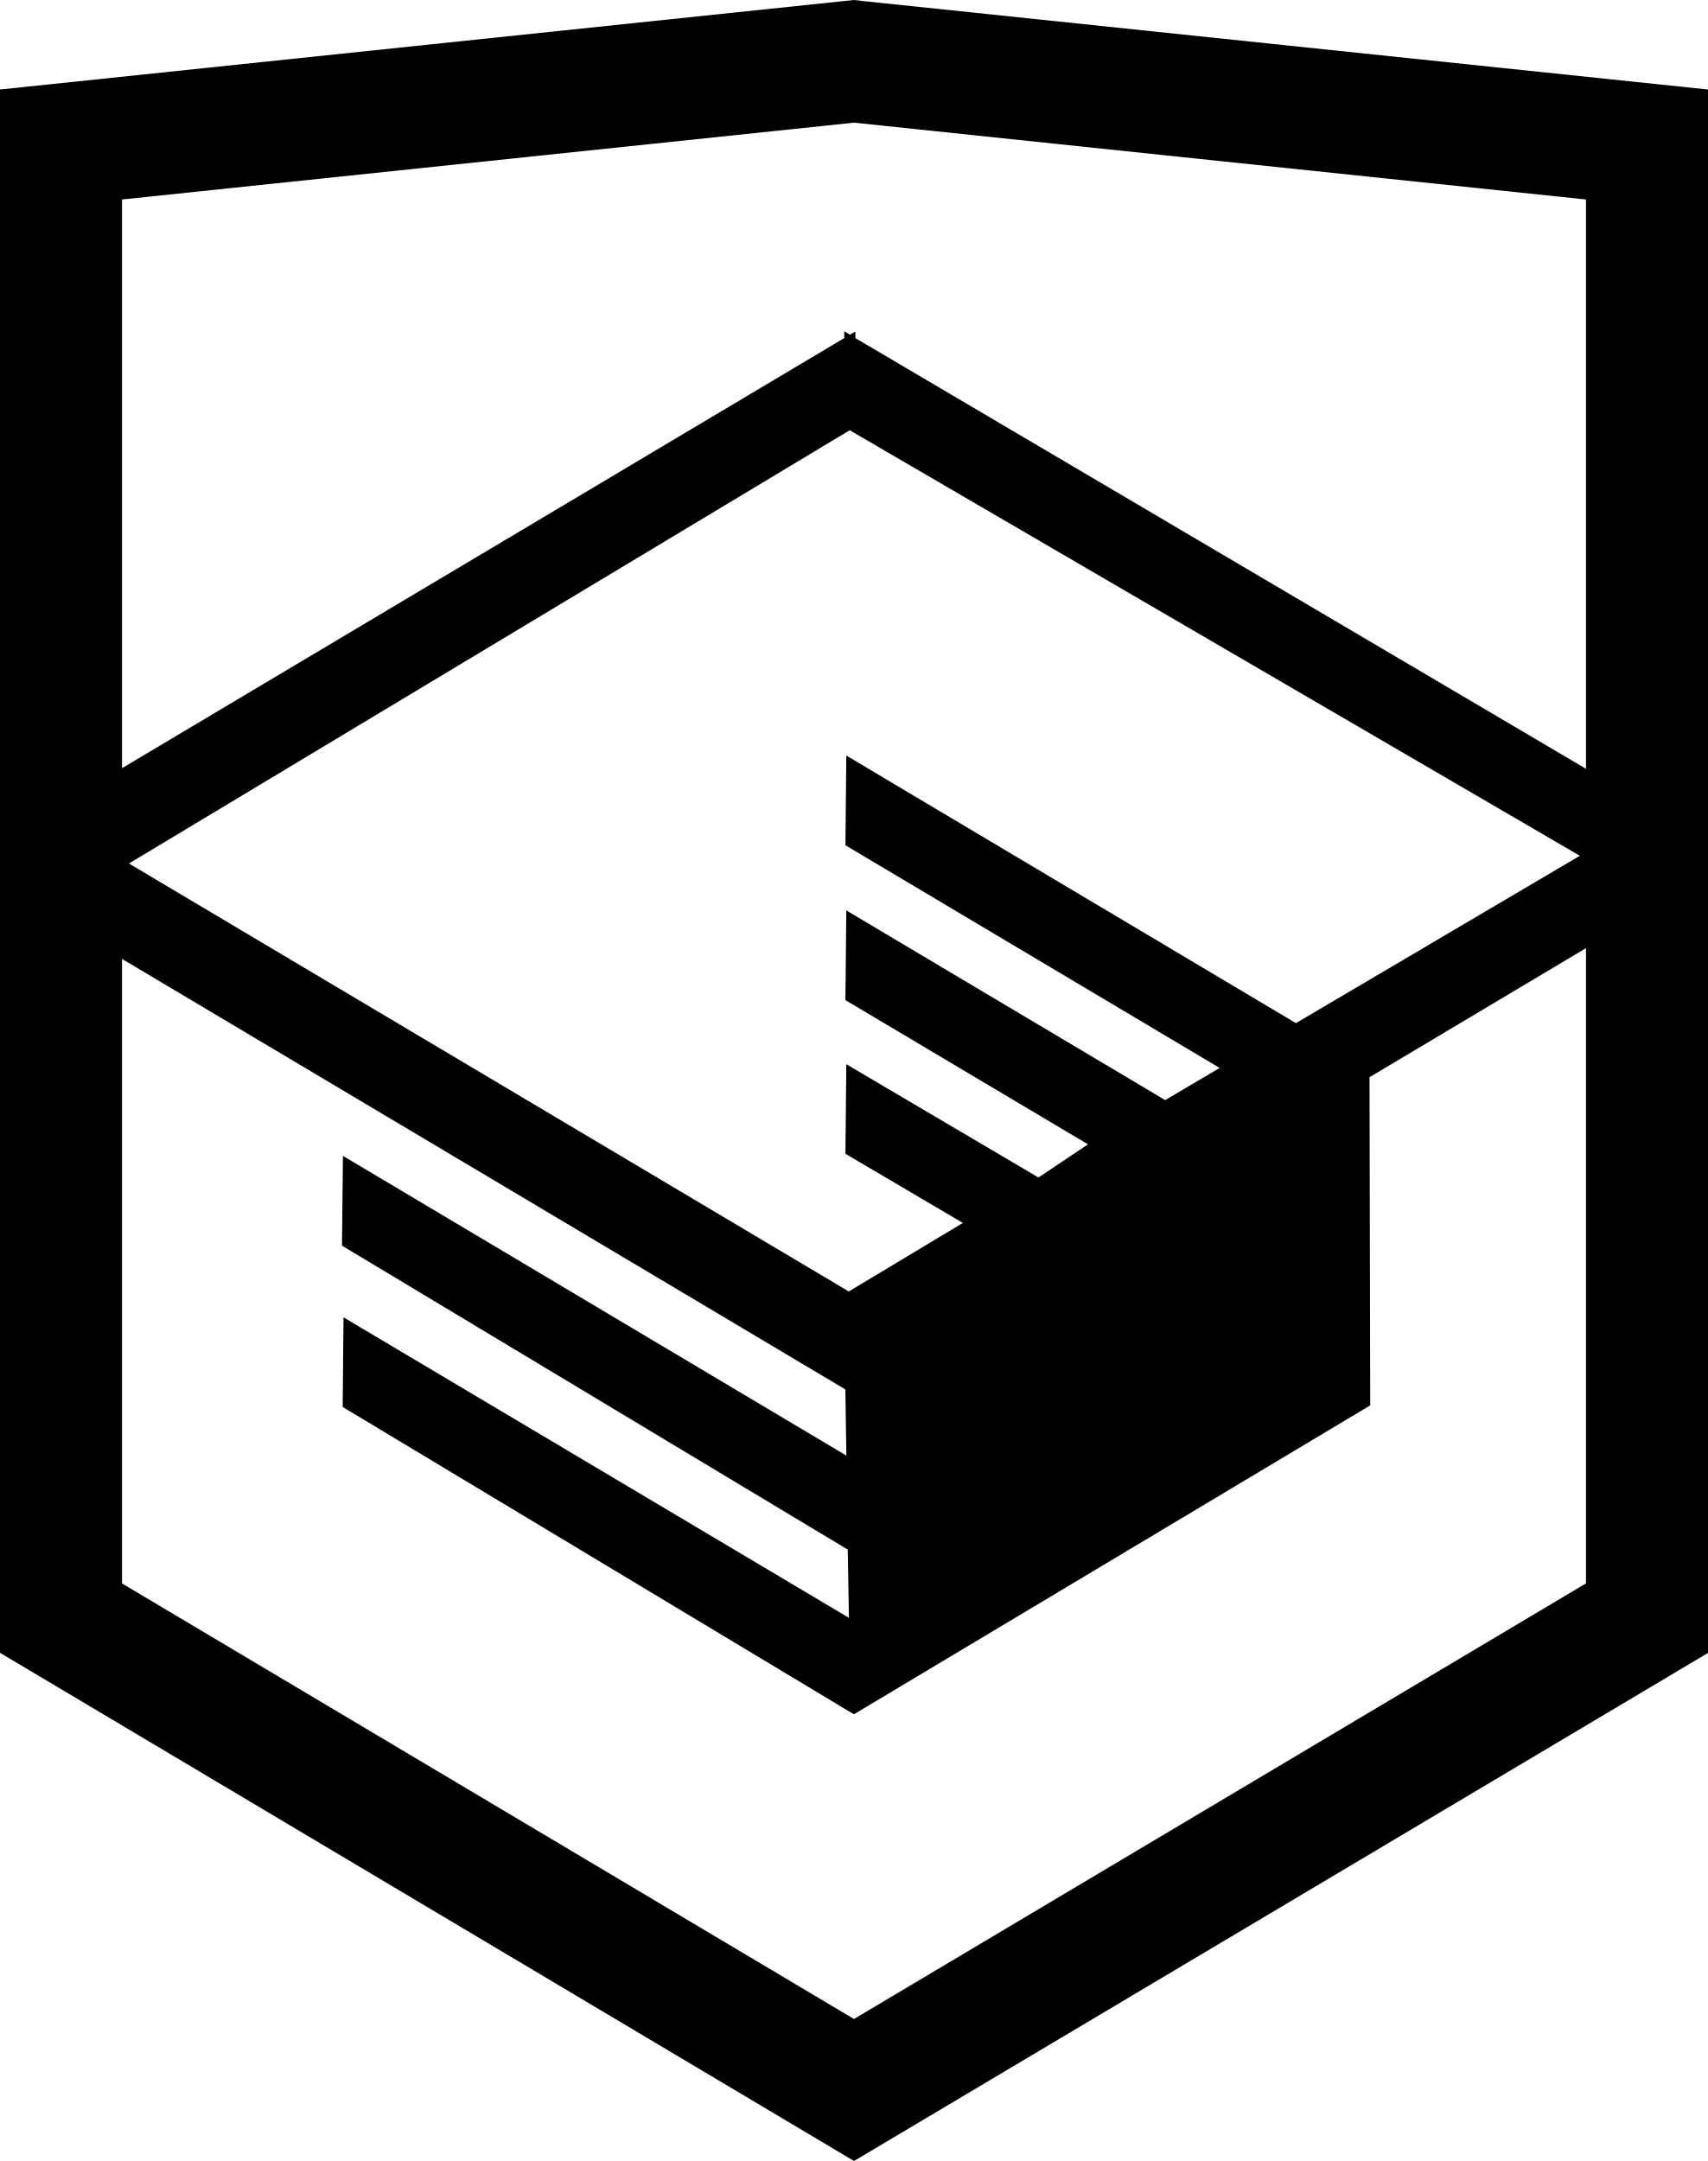
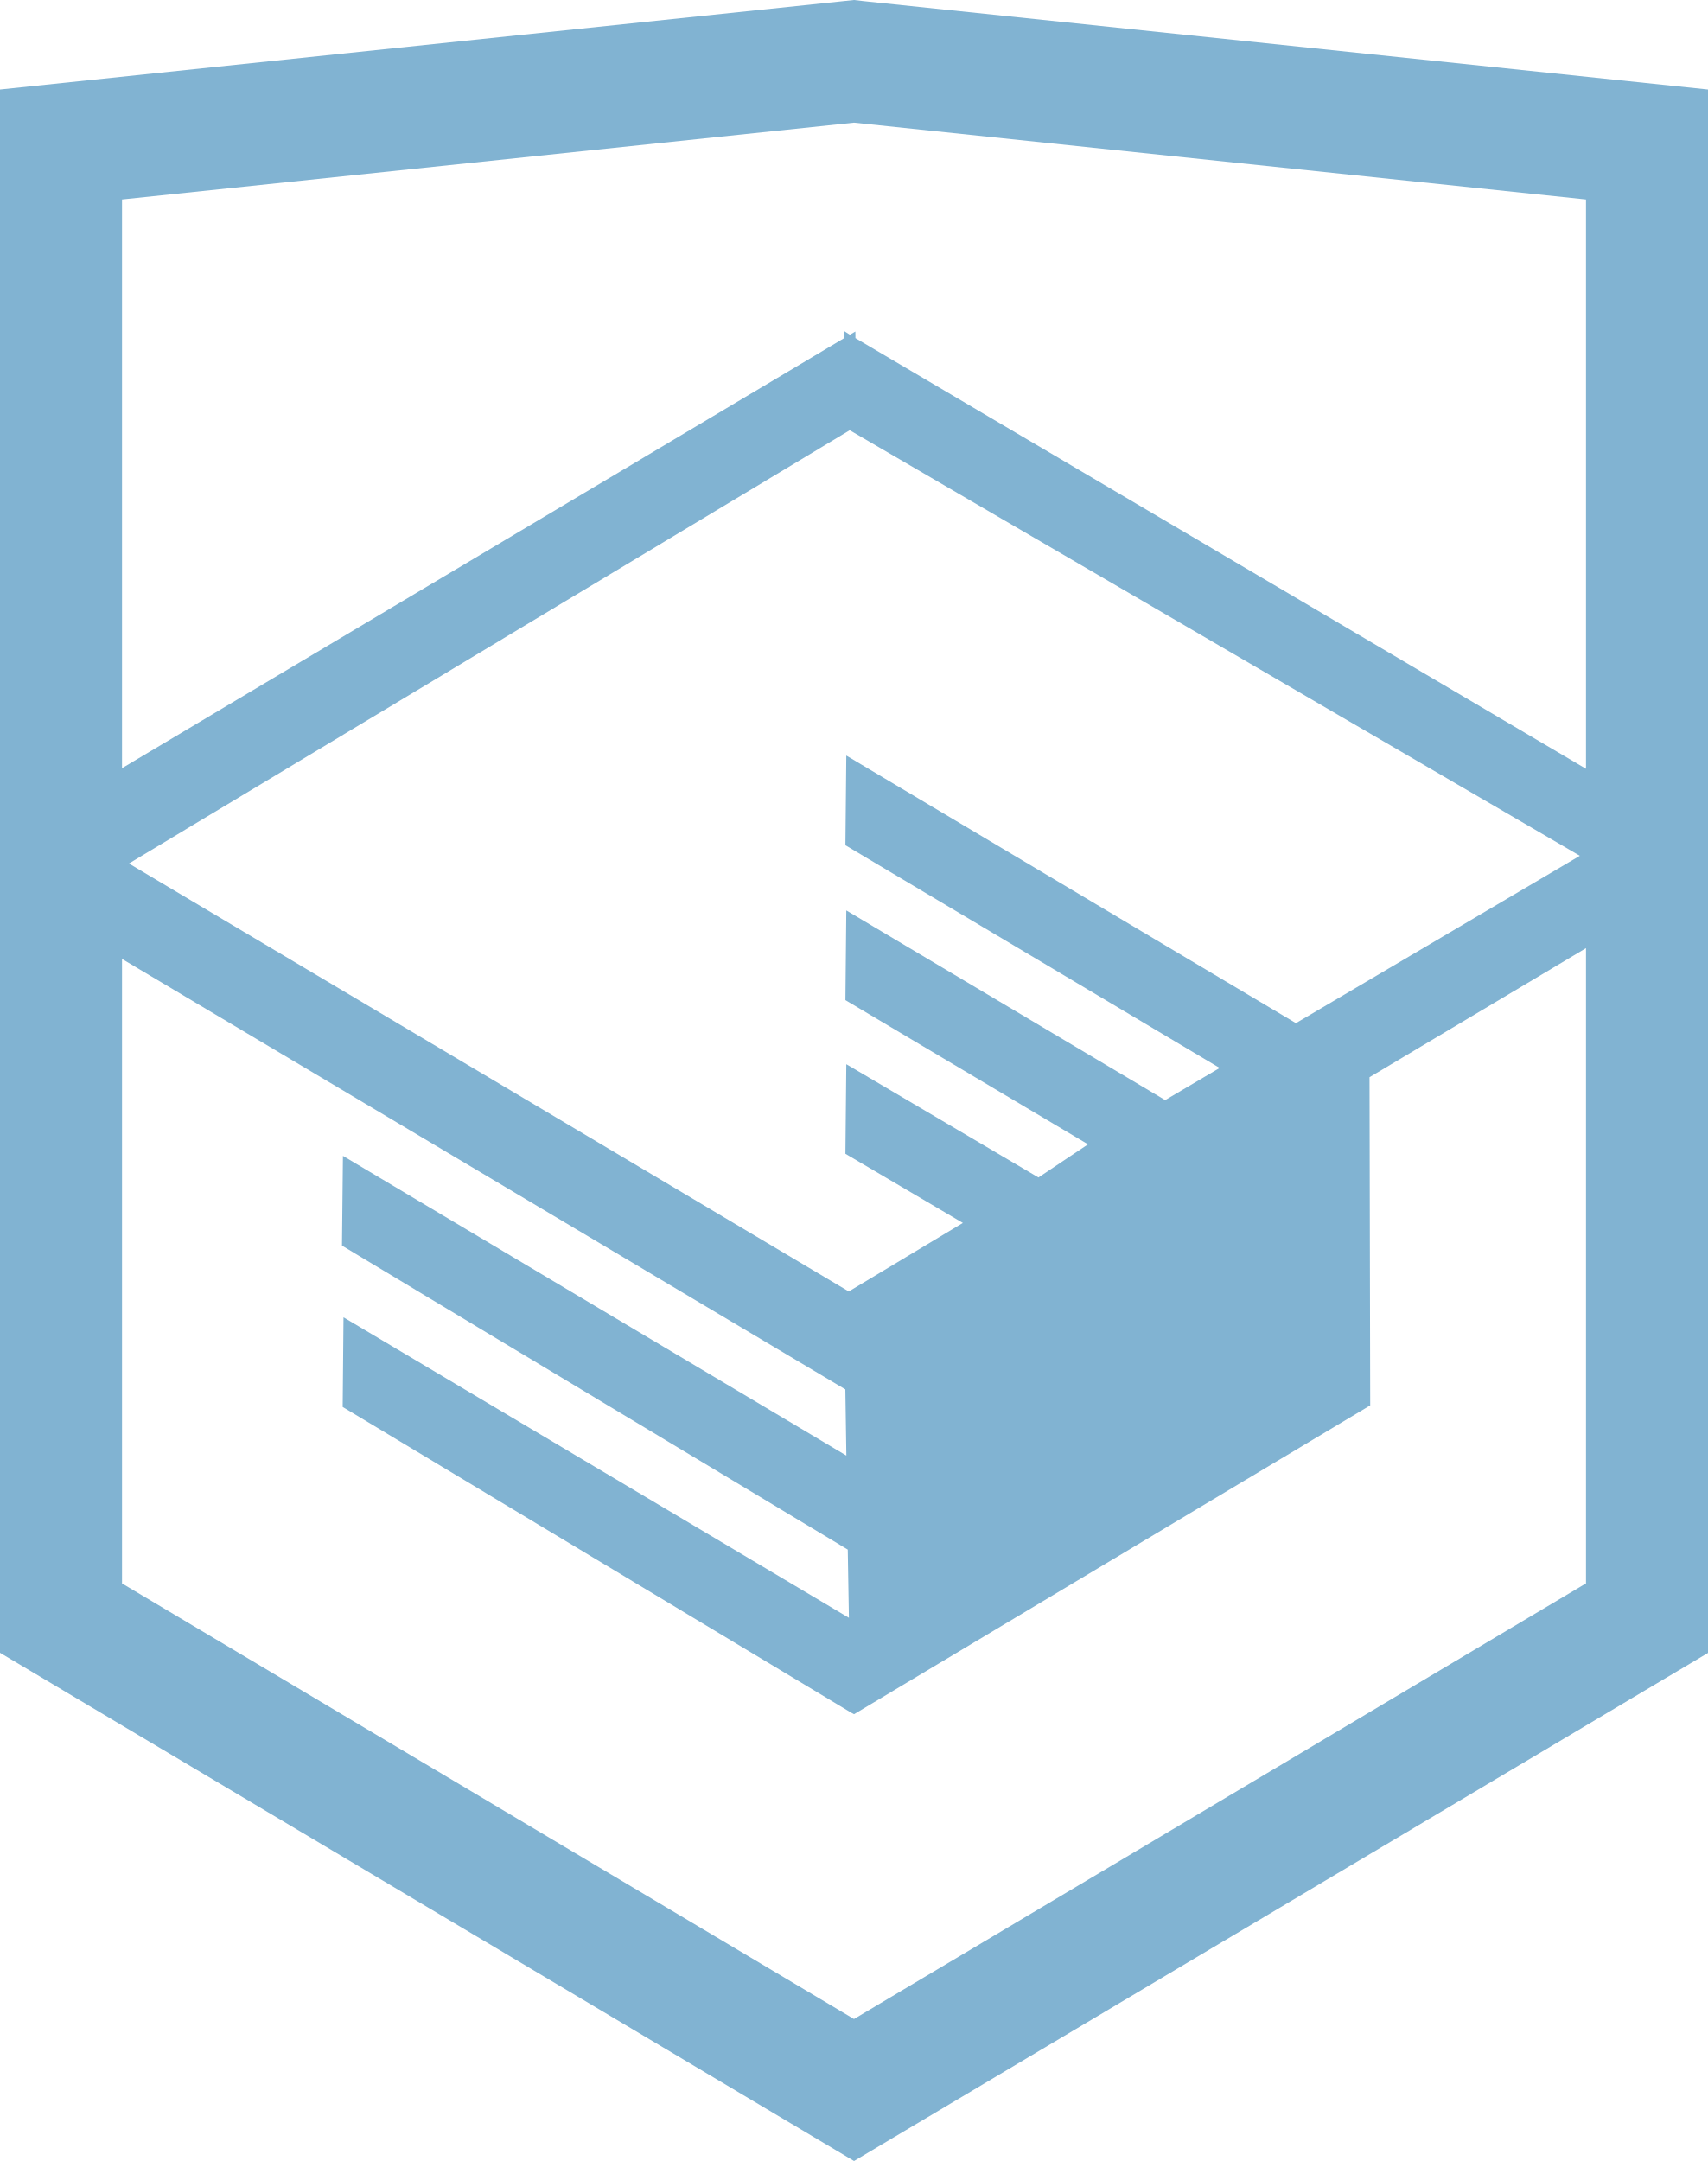
<svg xmlns="http://www.w3.org/2000/svg" version="1.1" id="Layer_1" x="0px" y="0px" width="26.943px" height="34.09px" viewBox="0 0 26.943 34.09" enable-background="new 0 0 26.943 34.09" xml:space="preserve">
-   <path d="M13.62,0.017L13.472,0L0,1.412v24.661l13.473,8.017l13.43-7.99l0.042-0.025V1.412L13.62,0.017z M25.019,12.127L13.495,5.334 L13.494,5.23l-0.087,0.05l-0.088-0.056v0.109L1.925,12.118V3.147l11.548-1.212l11.547,1.212V12.127z M13.405,6.787L24.923,13.5 l-4.479,2.64l-7.093-4.221l-0.014,1.415l5.904,3.513l-0.86,0.507l-5.03-2.992l-0.014,1.415l3.827,2.275l-0.782,0.523l-3.031-1.787 l-0.014,1.413l1.853,1.091l-1.8,1.081L2.034,13.622L13.405,6.787z M1.925,15.127l11.411,6.791l0.016,1.044L5.41,18.234L5.395,19.65 l7.979,4.795l0.018,1.076l-7.973-4.74l-0.013,1.414l8.021,4.822l0.046,0.025l8.143-4.872l-0.011-5.177l3.415-2.036v10.021 L13.472,31.85L1.925,24.979V15.127z" />
+   <path fill="#81b3d2" d="M13.62,0.017L13.472,0L0,1.412v24.661l13.473,8.017l13.43-7.99l0.042-0.025V1.412L13.62,0.017z M25.019,12.127L13.495,5.334 L13.494,5.23l-0.087,0.05l-0.088-0.056v0.109L1.925,12.118V3.147l11.548-1.212l11.547,1.212V12.127z M13.405,6.787L24.923,13.5 l-4.479,2.64l-7.093-4.221l-0.014,1.415l5.904,3.513l-0.86,0.507l-5.03-2.992l-0.014,1.415l3.827,2.275l-0.782,0.523l-3.031-1.787 l-0.014,1.413l1.853,1.091l-1.8,1.081L2.034,13.622L13.405,6.787z M1.925,15.127l11.411,6.791l0.016,1.044L5.41,18.234L5.395,19.65 l7.979,4.795l0.018,1.076l-7.973-4.74l-0.013,1.414l8.021,4.822l0.046,0.025l8.143-4.872l-0.011-5.177l3.415-2.036v10.021 L13.472,31.85L1.925,24.979V15.127z" />
</svg>
